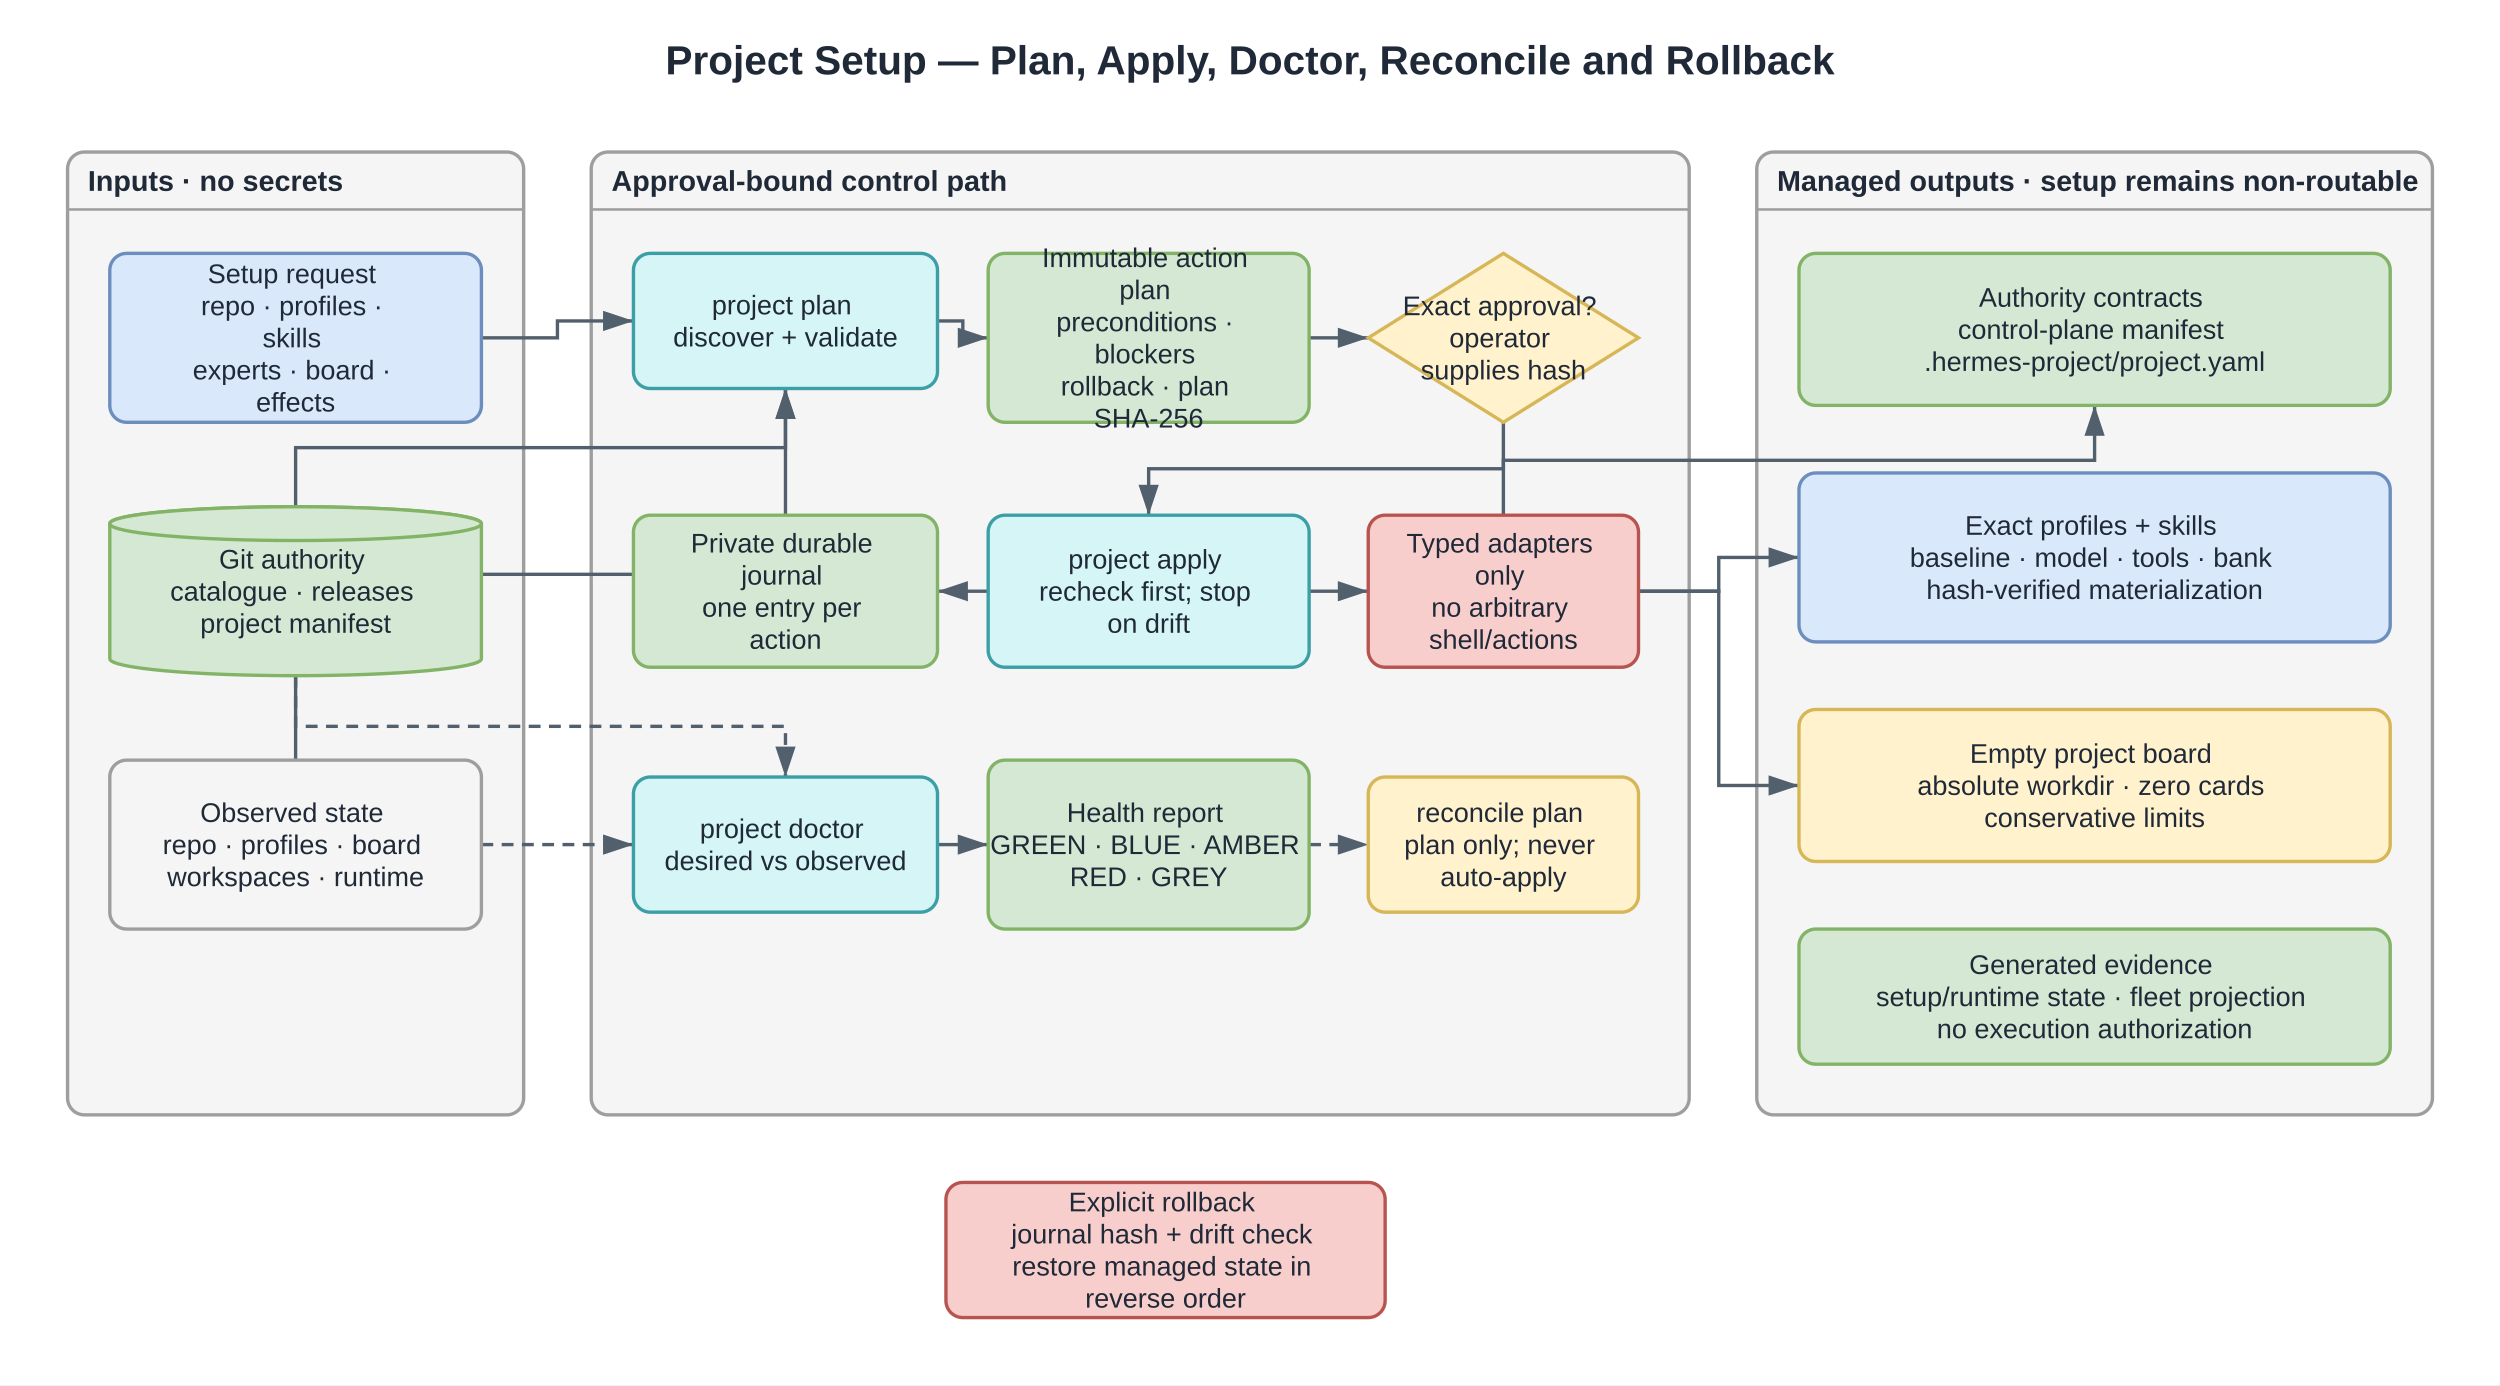
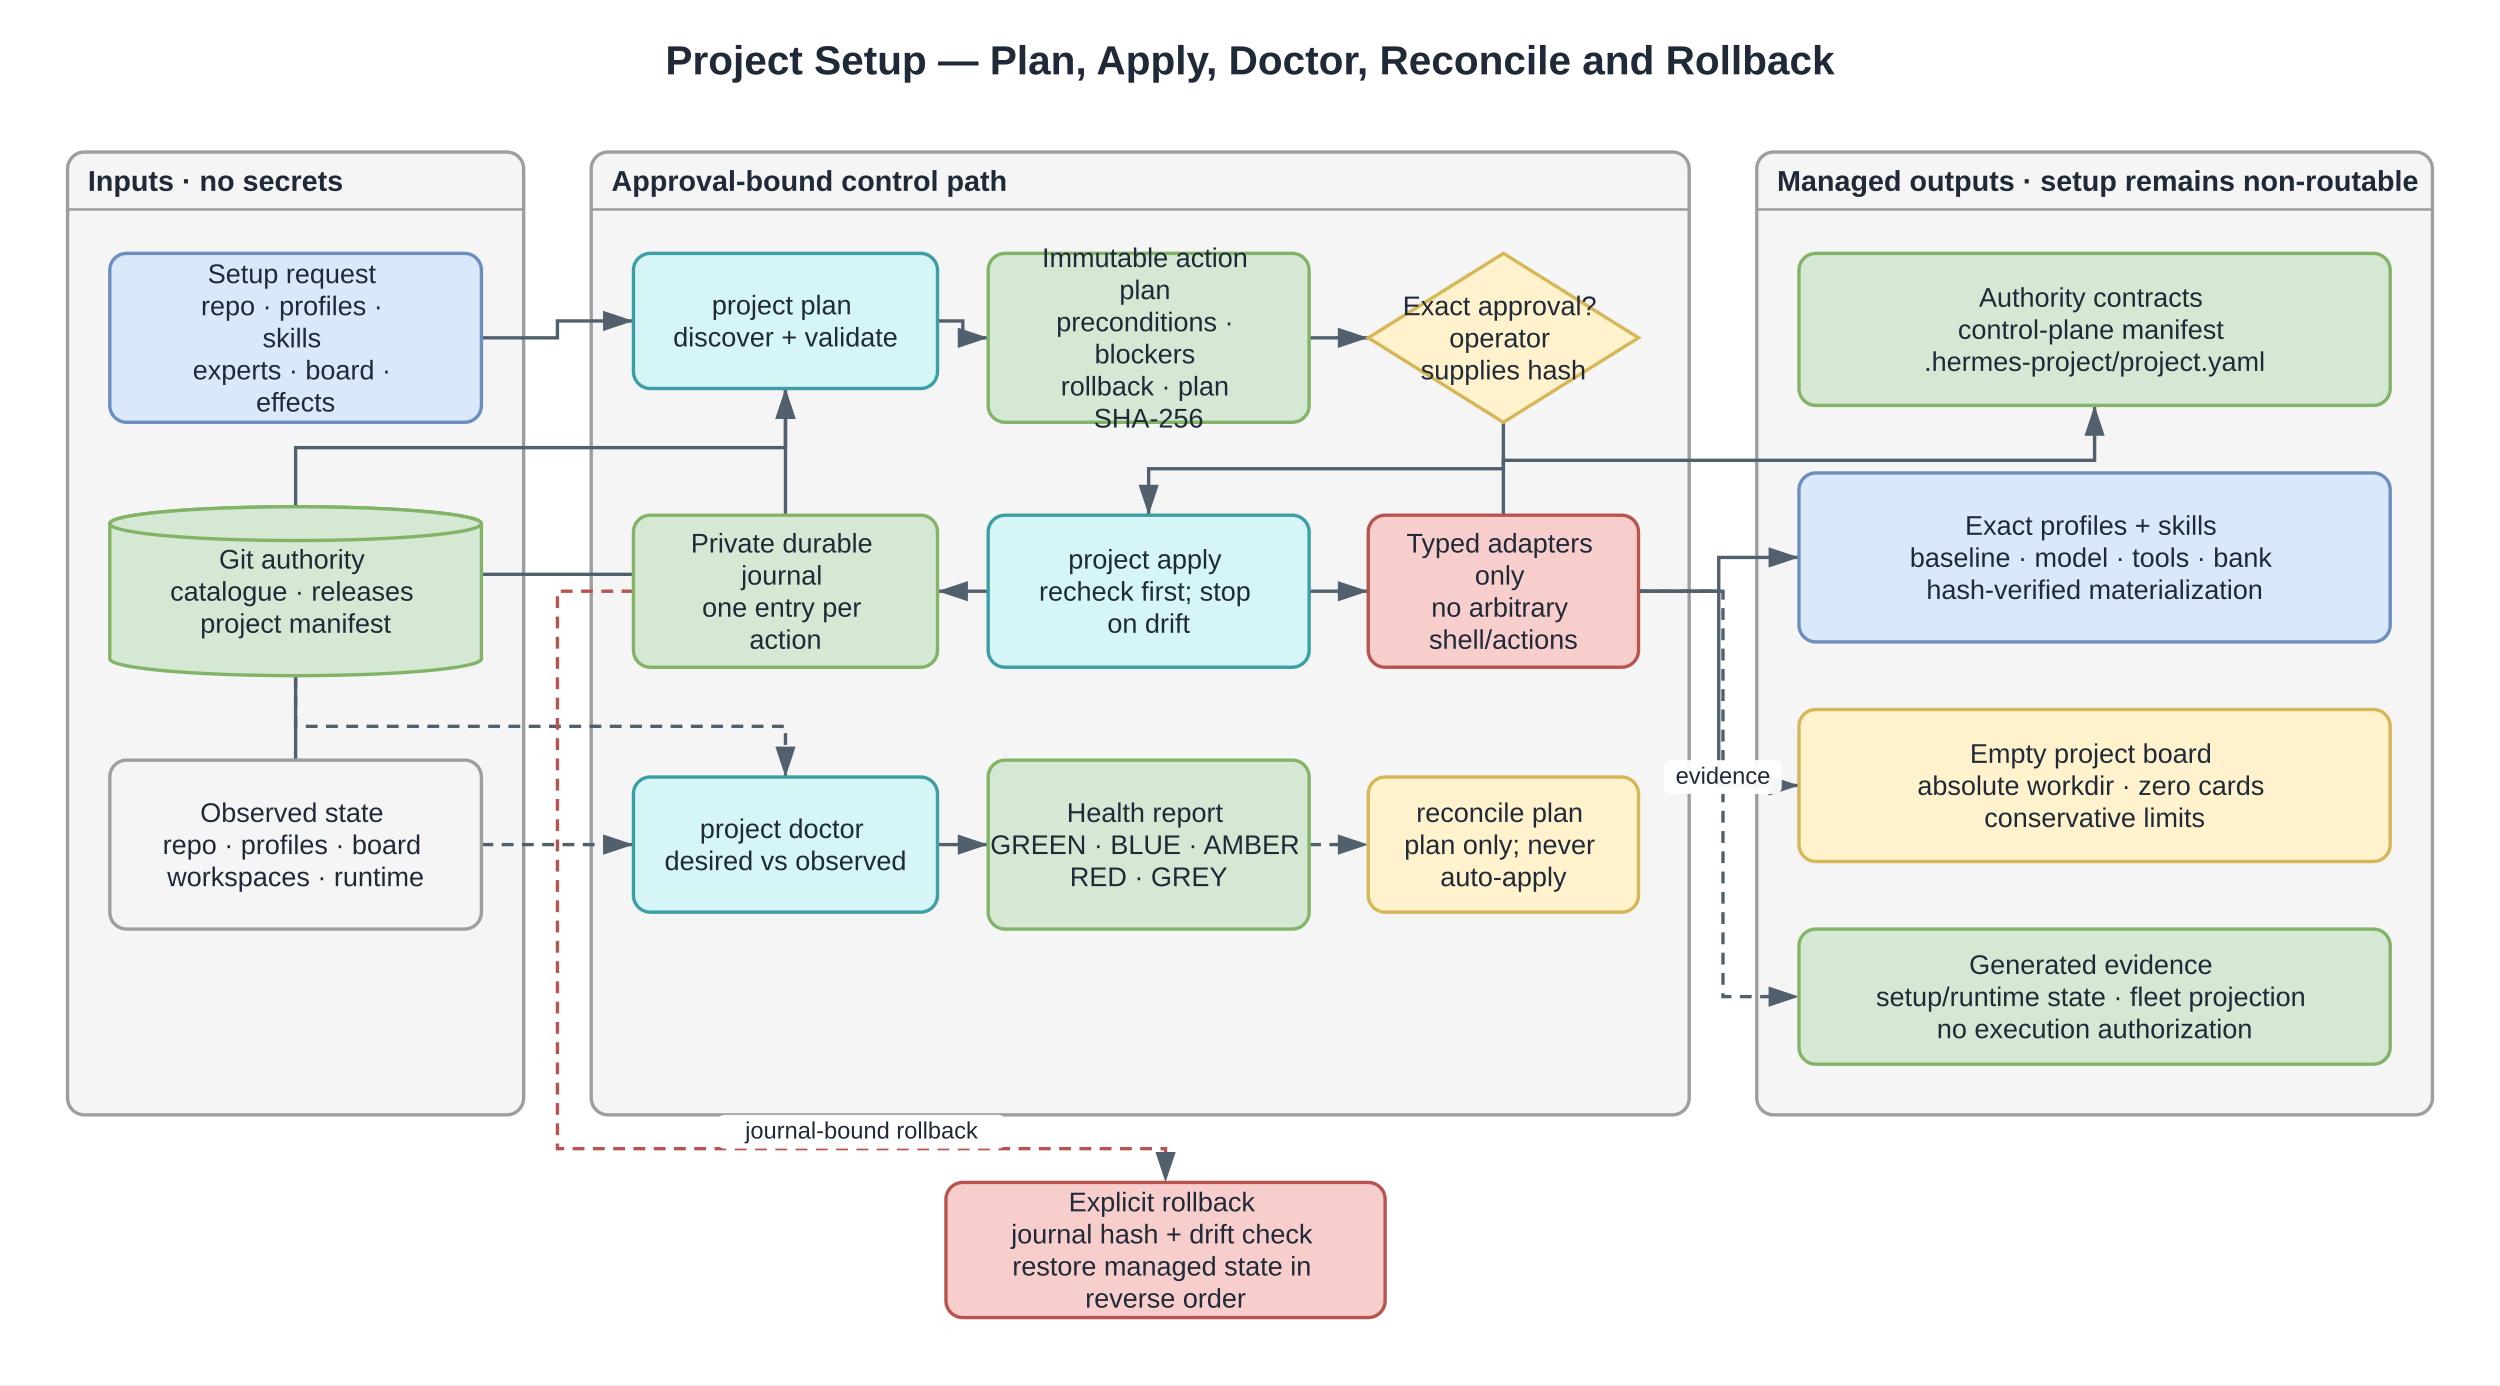
<svg xmlns="http://www.w3.org/2000/svg" width="1480" height="820" viewBox="0 0 1480 820">
  <defs>
    <marker id="arrow" markerWidth="10" markerHeight="10" refX="9" refY="3" orient="auto" markerUnits="strokeWidth">
      <path d="M0,0 L0,6 L9,3 z" fill="#52606d" />
    </marker>
  </defs>
  <rect width="100%" height="100%" fill="#ffffff" />
  <rect id="p2-sources" x="40.0" y="90.0" width="270.0" height="570.0" rx="10" fill="#f5f5f5" stroke="#9e9e9e" stroke-width="2" />
  <line x1="40.0" y1="124.0" x2="310.0" y2="124.0" stroke="#9e9e9e" stroke-width="1.5" />
  <text x="52.0" y="113.0" text-anchor="start" font-family="Arial,Helvetica,sans-serif" font-size="17" font-weight="bold" fill="#1f2937">
    <tspan x="52.0" dy="0">Inputs · no secrets</tspan>
  </text>
  <rect id="p2-control" x="350.0" y="90.0" width="650.0" height="570.0" rx="10" fill="#f5f5f5" stroke="#9e9e9e" stroke-width="2" />
  <line x1="350.0" y1="124.0" x2="1000.0" y2="124.0" stroke="#9e9e9e" stroke-width="1.5" />
  <text x="362.0" y="113.0" text-anchor="start" font-family="Arial,Helvetica,sans-serif" font-size="17" font-weight="bold" fill="#1f2937">
    <tspan x="362.0" dy="0">Approval-bound control path</tspan>
  </text>
  <rect id="p2-outputs" x="1040.0" y="90.0" width="400.0" height="570.0" rx="10" fill="#f5f5f5" stroke="#9e9e9e" stroke-width="2" />
  <line x1="1040.0" y1="124.0" x2="1440.0" y2="124.0" stroke="#9e9e9e" stroke-width="1.5" />
  <text x="1052.0" y="113.0" text-anchor="start" font-family="Arial,Helvetica,sans-serif" font-size="17" font-weight="bold" fill="#1f2937">
    <tspan x="1052.0" dy="0">Managed outputs · setup remains non-routable</tspan>
  </text>
  <path id="p2-e1" d="M 285.0,200.0 L 330.0,200.0 L 330.0,190.0 L 375.0,190.0" fill="none" stroke="#52606d" stroke-width="2" marker-end="url(#arrow)" />
  <path id="p2-e2" d="M 175.0,300.0 L 175.0,265.0 L 465.0,265.0 L 465.0,230.0" fill="none" stroke="#52606d" stroke-width="2" marker-end="url(#arrow)" />
  <path id="p2-e3" d="M 175.0,450.0 L 175.0,340.0 L 465.0,340.0 L 465.0,230.0" fill="none" stroke="#52606d" stroke-width="2" marker-end="url(#arrow)" />
  <path id="p2-e4" d="M 555.0,190.0 L 570.0,190.0 L 570.0,200.0 L 585.0,200.0" fill="none" stroke="#52606d" stroke-width="2" marker-end="url(#arrow)" />
  <path id="p2-e5" d="M 775.0,200.0 L 792.5,200.0 L 792.5,200.0 L 810.0,200.0" fill="none" stroke="#52606d" stroke-width="2" marker-end="url(#arrow)" />
  <path id="p2-e6" d="M 890.0,250.0 L 890.0,277.5 L 680.0,277.5 L 680.0,305.0" fill="none" stroke="#52606d" stroke-width="2" marker-end="url(#arrow)" />
  <path id="p2-e7" d="M 775.0,350.0 L 792.5,350.0 L 792.5,350.0 L 810.0,350.0" fill="none" stroke="#52606d" stroke-width="2" marker-end="url(#arrow)" />
  <path id="p2-e8" d="M 890.0,305.0 L 890.0,272.5 L 1240.0,272.5 L 1240.0,240.0" fill="none" stroke="#52606d" stroke-width="2" marker-end="url(#arrow)" />
  <path id="p2-e9" d="M 970.0,350.0 L 1017.5,350.0 L 1017.5,330.0 L 1065.0,330.0" fill="none" stroke="#52606d" stroke-width="2" marker-end="url(#arrow)" />
  <path id="p2-e10" d="M 970.0,350.0 L 1017.5,350.0 L 1017.5,465.0 L 1065.0,465.0" fill="none" stroke="#52606d" stroke-width="2" marker-end="url(#arrow)" />
  <path id="p2-e12" d="M 585.0,350.0 L 570.0,350.0 L 570.0,350.0 L 555.0,350.0" fill="none" stroke="#52606d" stroke-width="2" marker-end="url(#arrow)" />
  <path id="p2-e13" d="M 175.0,400.0 L 175.0,430.0 L 465.0,430.0 L 465.0,460.0" fill="none" stroke="#52606d" stroke-width="2" stroke-dasharray="7 5" marker-end="url(#arrow)" />
  <path id="p2-e14" d="M 285.0,500.0 L 330.0,500.0 L 330.0,500.0 L 375.0,500.0" fill="none" stroke="#52606d" stroke-width="2" stroke-dasharray="7 5" marker-end="url(#arrow)" />
  <path id="p2-e15" d="M 555.0,500.0 L 570.0,500.0 L 570.0,500.0 L 585.0,500.0" fill="none" stroke="#52606d" stroke-width="2" marker-end="url(#arrow)" />
  <path id="p2-e16" d="M 775.0,500.0 L 792.5,500.0 L 792.5,500.0 L 810.0,500.0" fill="none" stroke="#52606d" stroke-width="2" stroke-dasharray="7 5" marker-end="url(#arrow)" />
+   <path id="p2-e11" d="M 970.0,350.0 L 1020.0,350.0 L 1020.0,590.0 L 1065.0,590.0" fill="none" stroke="#52606d" stroke-width="2" stroke-dasharray="7 5" marker-end="url(#arrow)" />
+   <rect x="985.2" y="450.0" width="69.6" height="20" rx="4" fill="#ffffff" fill-opacity="0.94" />
+   <text x="1020.0" y="464.0" text-anchor="middle" font-family="Arial,Helvetica,sans-serif" font-size="14" font-weight="normal" fill="#1f2937">
+     <tspan x="1020.0" dy="0">evidence</tspan>
+   </text>
+   <path id="p2-e17" d="M 375.0,350.0 L 330.0,350.0 L 330.0,680.0 L 690.0,680.0 L 690.0,700.0" fill="none" stroke="#b85450" stroke-width="2" stroke-dasharray="7 5" marker-end="url(#arrow)" />
+   <rect x="424.8" y="660.0" width="170.4" height="20" rx="4" fill="#ffffff" fill-opacity="0.94" />
+   <text x="510.0" y="674.0" text-anchor="middle" font-family="Arial,Helvetica,sans-serif" font-size="14" font-weight="normal" fill="#1f2937">
+     <tspan x="510.0" dy="0">journal-bound rollback</tspan>
+   </text>
  <text x="740.0" y="44.0" text-anchor="middle" font-family="Arial,Helvetica,sans-serif" font-size="24" font-weight="bold" fill="#1f2937">
    <tspan x="740.0" dy="0">Project Setup — Plan, Apply, Doctor, Reconcile and Rollback</tspan>
  </text>
  <rect id="p2-request" x="65.0" y="150.0" width="220.0" height="100.0" rx="10" fill="#dae8fc" stroke="#6c8ebf" stroke-width="2" />
  <text x="175.0" y="167.6" text-anchor="middle" font-family="Arial,Helvetica,sans-serif" font-size="16" font-weight="normal" fill="#1f2937">
    <tspan x="175.0" dy="0">Setup request</tspan>
    <tspan x="175.0" dy="19">repo · profiles ·</tspan>
    <tspan x="175.0" dy="19">skills</tspan>
    <tspan x="175.0" dy="19">experts · board ·</tspan>
    <tspan x="175.0" dy="19">effects</tspan>
  </text>
  <path id="p2-authority" d="M65.0,310.0 A110.0,10 0 0 1 285.0,310.0 L285.0,390.0 A110.0,10 0 0 1 65.0,390.0 Z" fill="#d5e8d4" stroke="#82b366" stroke-width="2" />
  <ellipse cx="175.0" cy="310.0" rx="110.0" ry="10" fill="#d5e8d4" stroke="#82b366" stroke-width="2" />
  <text x="175.0" y="336.6" text-anchor="middle" font-family="Arial,Helvetica,sans-serif" font-size="16" font-weight="normal" fill="#1f2937">
    <tspan x="175.0" dy="0">Git authority</tspan>
    <tspan x="175.0" dy="19">catalogue · releases</tspan>
    <tspan x="175.0" dy="19">project manifest</tspan>
  </text>
  <rect id="p2-observed" x="65.0" y="450.0" width="220.0" height="100.0" rx="10" fill="#f5f5f5" stroke="#9e9e9e" stroke-width="2" />
  <text x="175.0" y="486.6" text-anchor="middle" font-family="Arial,Helvetica,sans-serif" font-size="16" font-weight="normal" fill="#1f2937">
    <tspan x="175.0" dy="0">Observed state</tspan>
    <tspan x="175.0" dy="19">repo · profiles · board</tspan>
    <tspan x="175.0" dy="19">workspaces · runtime</tspan>
  </text>
  <rect id="p2-plan" x="375.0" y="150.0" width="180.0" height="80.0" rx="10" fill="#d5f5f6" stroke="#3b9fa5" stroke-width="2" />
  <text x="465.0" y="186.1" text-anchor="middle" font-family="Arial,Helvetica,sans-serif" font-size="16" font-weight="normal" fill="#1f2937">
    <tspan x="465.0" dy="0">project plan</tspan>
    <tspan x="465.0" dy="19">discover + validate</tspan>
  </text>
  <rect id="p2-immutable" x="585.0" y="150.0" width="190.0" height="100.0" rx="10" fill="#d5e8d4" stroke="#82b366" stroke-width="2" />
  <text x="680.0" y="158.1" text-anchor="middle" font-family="Arial,Helvetica,sans-serif" font-size="16" font-weight="normal" fill="#1f2937">
    <tspan x="680.0" dy="0">Immutable action</tspan>
    <tspan x="680.0" dy="19">plan</tspan>
    <tspan x="680.0" dy="19">preconditions ·</tspan>
    <tspan x="680.0" dy="19">blockers</tspan>
    <tspan x="680.0" dy="19">rollback · plan</tspan>
    <tspan x="680.0" dy="19">SHA-256</tspan>
  </text>
  <polygon id="p2-approval" points="890.0,150.0 970.0,200.0 890.0,250.0 810.0,200.0" fill="#fff2cc" stroke="#d6b656" stroke-width="2" />
  <text x="890.0" y="186.6" text-anchor="middle" font-family="Arial,Helvetica,sans-serif" font-size="16" font-weight="normal" fill="#1f2937">
    <tspan x="890.0" dy="0">Exact approval?</tspan>
    <tspan x="890.0" dy="19">operator</tspan>
    <tspan x="890.0" dy="19">supplies hash</tspan>
  </text>
  <rect id="p2-apply" x="585.0" y="305.0" width="190.0" height="90.0" rx="10" fill="#d5f5f6" stroke="#3b9fa5" stroke-width="2" />
  <text x="680.0" y="336.6" text-anchor="middle" font-family="Arial,Helvetica,sans-serif" font-size="16" font-weight="normal" fill="#1f2937">
    <tspan x="680.0" dy="0">project apply</tspan>
    <tspan x="680.0" dy="19">recheck first; stop</tspan>
    <tspan x="680.0" dy="19">on drift</tspan>
  </text>
  <rect id="p2-adapter" x="810.0" y="305.0" width="160.0" height="90.0" rx="10" fill="#f8cecc" stroke="#b85450" stroke-width="2" />
  <text x="890.0" y="327.1" text-anchor="middle" font-family="Arial,Helvetica,sans-serif" font-size="16" font-weight="normal" fill="#1f2937">
    <tspan x="890.0" dy="0">Typed adapters</tspan>
    <tspan x="890.0" dy="19">only</tspan>
    <tspan x="890.0" dy="19">no arbitrary</tspan>
    <tspan x="890.0" dy="19">shell/actions</tspan>
  </text>
  <rect id="p2-journal" x="375.0" y="305.0" width="180.0" height="90.0" rx="10" fill="#d5e8d4" stroke="#82b366" stroke-width="2" />
  <text x="465.0" y="327.1" text-anchor="middle" font-family="Arial,Helvetica,sans-serif" font-size="16" font-weight="normal" fill="#1f2937">
    <tspan x="465.0" dy="0">Private durable</tspan>
    <tspan x="465.0" dy="19">journal</tspan>
    <tspan x="465.0" dy="19">one entry per</tspan>
    <tspan x="465.0" dy="19">action</tspan>
  </text>
  <rect id="p2-doctor" x="375.0" y="460.0" width="180.0" height="80.0" rx="10" fill="#d5f5f6" stroke="#3b9fa5" stroke-width="2" />
  <text x="465.0" y="496.1" text-anchor="middle" font-family="Arial,Helvetica,sans-serif" font-size="16" font-weight="normal" fill="#1f2937">
    <tspan x="465.0" dy="0">project doctor</tspan>
    <tspan x="465.0" dy="19">desired vs observed</tspan>
  </text>
  <rect id="p2-health" x="585.0" y="450.0" width="190.0" height="100.0" rx="10" fill="#d5e8d4" stroke="#82b366" stroke-width="2" />
  <text x="680.0" y="486.6" text-anchor="middle" font-family="Arial,Helvetica,sans-serif" font-size="16" font-weight="normal" fill="#1f2937">
    <tspan x="680.0" dy="0">Health report</tspan>
    <tspan x="680.0" dy="19">GREEN · BLUE · AMBER</tspan>
    <tspan x="680.0" dy="19">RED · GREY</tspan>
  </text>
  <rect id="p2-reconcile" x="810.0" y="460.0" width="160.0" height="80.0" rx="10" fill="#fff2cc" stroke="#d6b656" stroke-width="2" />
  <text x="890.0" y="486.6" text-anchor="middle" font-family="Arial,Helvetica,sans-serif" font-size="16" font-weight="normal" fill="#1f2937">
    <tspan x="890.0" dy="0">reconcile plan</tspan>
    <tspan x="890.0" dy="19">plan only; never</tspan>
    <tspan x="890.0" dy="19">auto-apply</tspan>
  </text>
  <rect id="p2-manifests" x="1065.0" y="150.0" width="350.0" height="90.0" rx="10" fill="#d5e8d4" stroke="#82b366" stroke-width="2" />
  <text x="1240.0" y="181.6" text-anchor="middle" font-family="Arial,Helvetica,sans-serif" font-size="16" font-weight="normal" fill="#1f2937">
    <tspan x="1240.0" dy="0">Authority contracts</tspan>
    <tspan x="1240.0" dy="19">control-plane manifest</tspan>
    <tspan x="1240.0" dy="19">.hermes-project/project.yaml</tspan>
  </text>
  <rect id="p2-profiles" x="1065.0" y="280.0" width="350.0" height="100.0" rx="10" fill="#dae8fc" stroke="#6c8ebf" stroke-width="2" />
  <text x="1240.0" y="316.6" text-anchor="middle" font-family="Arial,Helvetica,sans-serif" font-size="16" font-weight="normal" fill="#1f2937">
    <tspan x="1240.0" dy="0">Exact profiles + skills</tspan>
    <tspan x="1240.0" dy="19">baseline · model · tools · bank</tspan>
    <tspan x="1240.0" dy="19">hash-verified materialization</tspan>
  </text>
  <rect id="p2-board" x="1065.0" y="420.0" width="350.0" height="90.0" rx="10" fill="#fff2cc" stroke="#d6b656" stroke-width="2" />
  <text x="1240.0" y="451.6" text-anchor="middle" font-family="Arial,Helvetica,sans-serif" font-size="16" font-weight="normal" fill="#1f2937">
    <tspan x="1240.0" dy="0">Empty project board</tspan>
    <tspan x="1240.0" dy="19">absolute workdir · zero cards</tspan>
    <tspan x="1240.0" dy="19">conservative limits</tspan>
  </text>
  <rect id="p2-evidence" x="1065.0" y="550.0" width="350.0" height="80.0" rx="10" fill="#d5e8d4" stroke="#82b366" stroke-width="2" />
  <text x="1240.0" y="576.6" text-anchor="middle" font-family="Arial,Helvetica,sans-serif" font-size="16" font-weight="normal" fill="#1f2937">
    <tspan x="1240.0" dy="0">Generated evidence</tspan>
    <tspan x="1240.0" dy="19">setup/runtime state · fleet projection</tspan>
    <tspan x="1240.0" dy="19">no execution authorization</tspan>
  </text>
  <rect id="p2-rollback" x="560.0" y="700.0" width="260.0" height="80.0" rx="10" fill="#f8cecc" stroke="#b85450" stroke-width="2" />
  <text x="690.0" y="717.1" text-anchor="middle" font-family="Arial,Helvetica,sans-serif" font-size="16" font-weight="normal" fill="#1f2937">
    <tspan x="690.0" dy="0">Explicit rollback</tspan>
    <tspan x="690.0" dy="19">journal hash + drift check</tspan>
    <tspan x="690.0" dy="19">restore managed state in</tspan>
    <tspan x="690.0" dy="19">reverse order</tspan>
  </text>
</svg>
